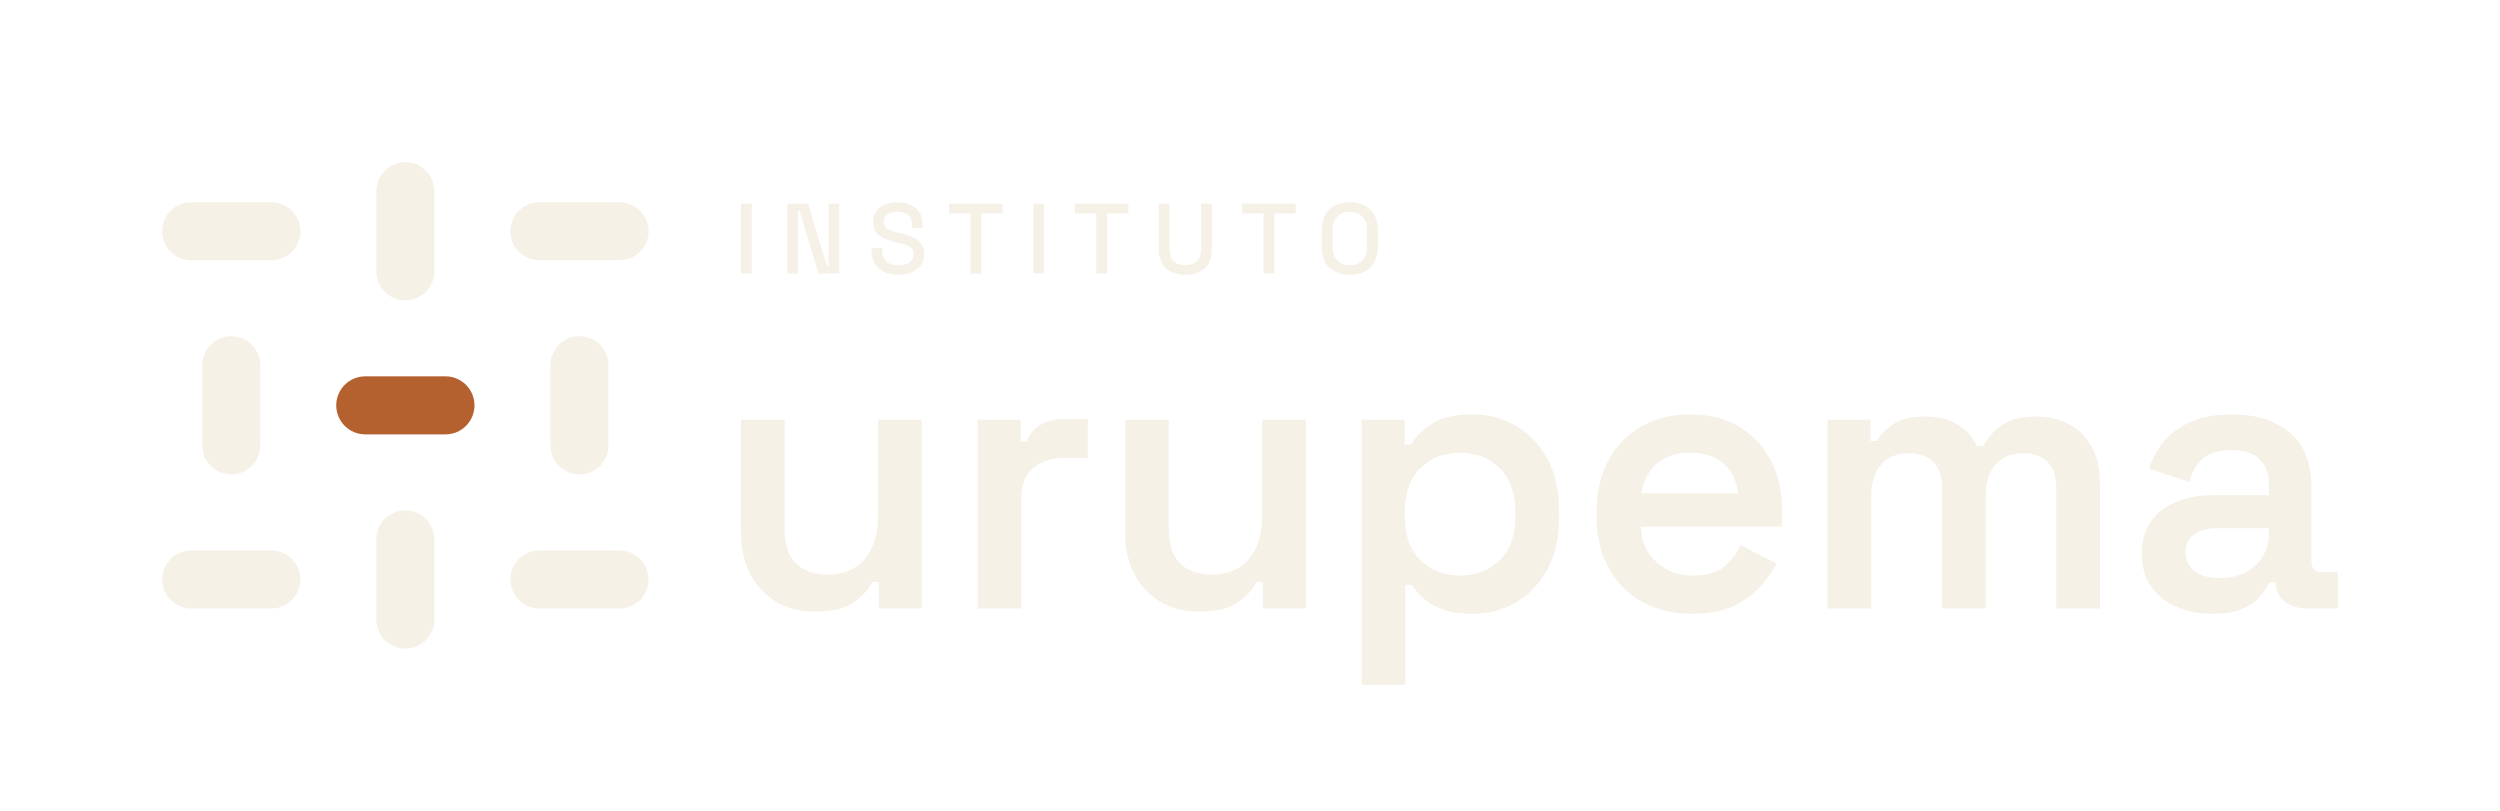
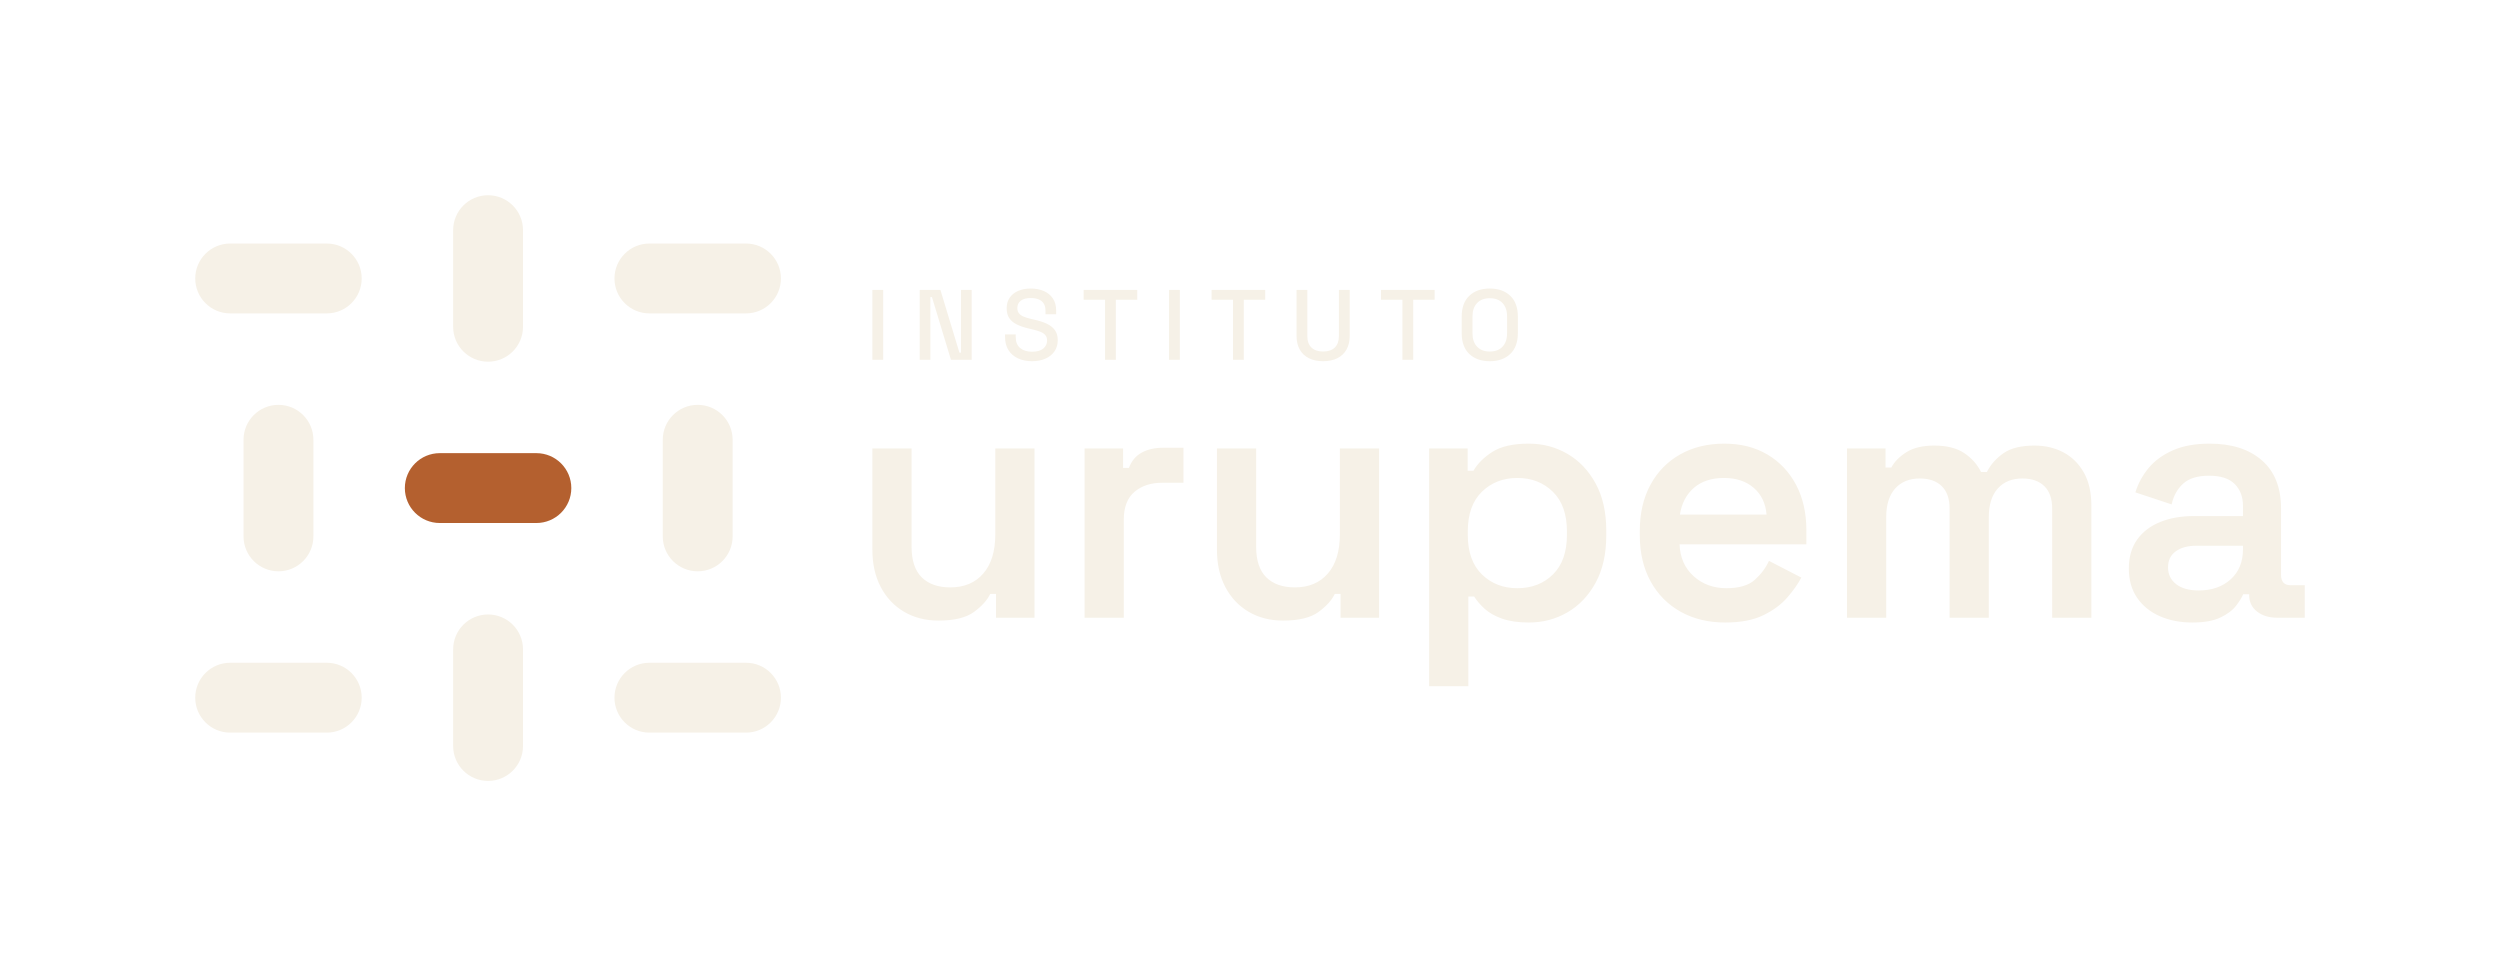
- <svg xmlns="http://www.w3.org/2000/svg" width="1464.76" height="475.00" viewBox="0 0 1464.76 475.00" role="img" aria-labelledby="t d">
+ <svg xmlns="http://www.w3.org/2000/svg" width="1216.50" height="475.00" viewBox="0 0 1216.50 475.00" role="img" aria-labelledby="t d">
  <rect x="95.000" y="118.500" width="81.000" height="34.000" rx="17.000" fill="#F6F1E7" />
  <rect x="220.500" y="95.000" width="34.000" height="81.000" rx="17.000" fill="#F6F1E7" />
  <rect x="299.000" y="118.500" width="81.000" height="34.000" rx="17.000" fill="#F6F1E7" />
  <rect x="118.500" y="197.000" width="34.000" height="81.000" rx="17.000" fill="#F6F1E7" />
  <rect x="197.000" y="220.500" width="81.000" height="34.000" rx="17.000" fill="#B4602F" />
  <rect x="322.500" y="197.000" width="34.000" height="81.000" rx="17.000" fill="#F6F1E7" />
  <rect x="95.000" y="322.500" width="81.000" height="34.000" rx="17.000" fill="#F6F1E7" />
  <rect x="220.500" y="299.000" width="34.000" height="81.000" rx="17.000" fill="#F6F1E7" />
  <rect x="299.000" y="322.500" width="81.000" height="34.000" rx="17.000" fill="#F6F1E7" />
-   <path d="M434.15 160.215V119.318H440.472V160.215ZM461.259 160.215V119.318H473.388L484.515 156.02H485.444V119.318H491.69V160.215H479.561L468.434 123.492H467.505V160.215ZM526.409 161.033Q521.799 161.033 518.238 159.39Q514.677 157.747 512.653 154.582Q510.628 151.417 510.628 146.813V145.361H516.874V146.813Q516.874 151.189 519.49 153.336Q522.106 155.483 526.409 155.483Q530.77 155.483 533.004 153.629Q535.237 151.776 535.237 148.893Q535.237 146.933 534.191 145.728Q533.145 144.523 531.203 143.769Q529.26 143.015 526.57 142.39L524.387 141.873Q520.488 140.959 517.612 139.568Q514.736 138.178 513.16 135.912Q511.584 133.647 511.584 130.051Q511.584 126.455 513.345 123.868Q515.107 121.281 518.278 119.891Q521.449 118.5 525.708 118.5Q529.967 118.5 533.324 119.959Q536.68 121.418 538.617 124.287Q540.554 127.156 540.554 131.473V133.574H534.308V131.473Q534.308 128.83 533.229 127.204Q532.149 125.578 530.209 124.814Q528.27 124.05 525.708 124.05Q521.937 124.05 519.883 125.59Q517.829 127.129 517.829 129.899Q517.829 131.745 518.741 132.94Q519.652 134.135 521.403 134.897Q523.155 135.659 525.731 136.247L527.913 136.764Q531.886 137.637 534.935 139.026Q537.983 140.415 539.733 142.739Q541.483 145.063 541.483 148.741Q541.483 152.419 539.625 155.181Q537.767 157.943 534.383 159.488Q530.998 161.033 526.409 161.033ZM568.58 160.215V125.061H556.048V119.318H587.434V125.061H574.902V160.215ZM605.452 160.215V119.318H611.774V160.215ZM642.312 160.215V125.061H629.78V119.318H661.166V125.061H648.634V160.215ZM694.468 161.033Q689.669 161.033 686.178 159.295Q682.687 157.557 680.798 154.231Q678.91 150.905 678.91 146.191V119.318H685.232V146.342Q685.232 150.695 687.63 153.031Q690.028 155.366 694.468 155.366Q698.909 155.366 701.307 153.031Q703.705 150.695 703.705 146.342V119.318H710.027V146.191Q710.027 150.905 708.149 154.231Q706.27 157.557 702.769 159.295Q699.268 161.033 694.468 161.033ZM740.291 160.215V125.061H727.759V119.318H759.145V125.061H746.613V160.215ZM790.849 161.033Q783.321 161.033 778.866 156.798Q774.411 152.562 774.411 144.572V134.961Q774.411 126.972 778.866 122.736Q783.321 118.5 790.849 118.5Q798.377 118.5 802.832 122.736Q807.287 126.972 807.287 134.961V144.572Q807.287 152.562 802.832 156.798Q798.377 161.033 790.849 161.033ZM790.849 155.366Q795.663 155.366 798.314 152.527Q800.965 149.687 800.965 144.765V134.768Q800.965 129.846 798.314 127.007Q795.663 124.167 790.849 124.167Q786.094 124.167 783.413 127.007Q780.733 129.846 780.733 134.768V144.765Q780.733 149.687 783.413 152.527Q786.094 155.366 790.849 155.366Z" fill="#F6F1E7" />
-   <path d="M477.368 358.368Q464.627 358.368 454.856 352.616Q445.085 346.863 439.617 336.446Q434.15 326.029 434.15 312.146V245.924H459.756V310.144Q459.756 323.573 466.397 330.131Q473.039 336.689 485.075 336.689Q498.717 336.689 506.581 327.645Q514.445 318.601 514.445 301.95V245.924H540.05V356.5H514.892V340.979H511.1Q508.181 347.12 500.484 352.744Q492.788 358.368 477.368 358.368ZM572.753 356.5V245.924H597.911V258.648H601.703Q604.282 251.819 610.065 248.648Q615.848 245.476 624.042 245.476H637.348V268.341H623.399Q612.386 268.341 605.373 274.262Q598.359 280.182 598.359 292.548V356.5ZM702.435 358.368Q689.694 358.368 679.923 352.616Q670.152 346.863 664.685 336.446Q659.217 326.029 659.217 312.146V245.924H684.823V310.144Q684.823 323.573 691.465 330.131Q698.106 336.689 710.143 336.689Q723.784 336.689 731.648 327.645Q739.512 318.601 739.512 301.95V245.924H765.118V356.5H739.96V340.979H736.167Q733.248 347.12 725.552 352.744Q717.856 358.368 702.435 358.368ZM797.821 401.245V245.924H822.979V260.483H826.771Q830.731 253.564 839.118 248.178Q847.504 242.792 863.003 242.792Q876.622 242.792 888.11 249.431Q899.599 256.07 906.554 268.783Q913.509 281.496 913.509 299.5V302.923Q913.509 320.889 906.573 333.621Q899.638 346.354 888.15 352.993Q876.661 359.632 863.003 359.632Q852.622 359.632 845.524 357.126Q838.427 354.621 834.092 350.675Q829.758 346.729 827.218 342.651H823.426V401.245ZM855.441 337.215Q869.58 337.215 878.703 328.218Q887.825 319.222 887.825 302.291V300.132Q887.825 283.202 878.61 274.206Q869.396 265.209 855.441 265.209Q841.525 265.209 832.291 274.206Q823.057 283.202 823.057 300.132V302.291Q823.057 319.222 832.291 328.218Q841.525 337.215 855.441 337.215ZM991.264 359.632Q974.67 359.632 962.068 352.585Q949.467 345.537 942.439 332.693Q935.411 319.848 935.411 302.554V299.87Q935.411 282.536 942.347 269.711Q949.282 256.886 961.752 249.839Q974.222 242.792 990.621 242.792Q1006.757 242.792 1018.78 249.906Q1030.802 257.021 1037.514 269.728Q1044.226 282.436 1044.226 299.361V308.55H961.386Q961.873 321.526 970.573 329.37Q979.273 337.215 992.003 337.215Q1004.447 337.215 1010.53 331.756Q1016.612 326.297 1019.795 319.367L1040.92 330.274Q1037.749 336.365 1031.82 343.228Q1025.891 350.09 1016.126 354.861Q1006.36 359.632 991.264 359.632ZM961.61 289.164H1018.212Q1017.317 278.135 1009.847 271.672Q1002.378 265.209 990.437 265.209Q978.165 265.209 970.749 271.672Q963.333 278.135 961.61 289.164ZM1070.765 356.5V245.924H1095.923V258.397H1099.715Q1102.702 252.725 1109.531 248.39Q1116.36 244.056 1127.793 244.056Q1139.885 244.056 1147.22 248.897Q1154.556 253.737 1158.32 261.316H1162.112Q1165.915 253.922 1173.047 248.989Q1180.178 244.056 1193.243 244.056Q1203.691 244.056 1212.061 248.458Q1220.432 252.859 1225.407 261.579Q1230.382 270.299 1230.382 283.292V356.5H1204.776V285.188Q1204.776 275.584 1199.667 270.567Q1194.558 265.55 1185.312 265.55Q1175.105 265.55 1169.241 272.094Q1163.376 278.638 1163.376 290.87V356.5H1137.771V285.188Q1137.771 275.584 1132.661 270.567Q1127.552 265.55 1118.307 265.55Q1108.099 265.55 1102.235 272.094Q1096.371 278.638 1096.371 290.87V356.5ZM1296.308 359.632Q1284.529 359.632 1275.152 355.532Q1265.775 351.433 1260.313 343.549Q1254.852 335.666 1254.852 324.373Q1254.852 313.041 1260.313 305.421Q1265.775 297.8 1275.409 293.944Q1285.043 290.087 1297.337 290.087H1329.408V283.392Q1329.408 274.622 1324.016 269.177Q1318.624 263.733 1307.22 263.733Q1296.039 263.733 1290.326 268.934Q1284.613 274.136 1282.812 282.486L1259.13 274.622Q1261.815 265.925 1267.724 258.76Q1273.633 251.595 1283.53 247.194Q1293.427 242.792 1307.589 242.792Q1329.279 242.792 1341.777 253.715Q1354.275 264.638 1354.275 285.171V328.557Q1354.275 335.268 1360.539 335.268H1369.762V356.5H1351.753Q1343.71 356.5 1338.575 352.453Q1333.441 348.407 1333.441 341.617V341.158H1329.542Q1328.295 344.234 1324.908 348.656Q1321.522 353.077 1314.692 356.355Q1307.863 359.632 1296.308 359.632ZM1300.525 338.691Q1313.322 338.691 1321.365 331.426Q1329.408 324.161 1329.408 311.789V309.473H1299.037Q1290.541 309.473 1285.499 313.123Q1280.457 316.772 1280.457 323.596Q1280.457 330.419 1285.723 334.555Q1290.989 338.691 1300.525 338.691Z" fill="#F6F1E7" />
+   <path d="M424.5 175.083V141.083H429.756V175.083ZM447.523 175.083V141.083H457.606L466.857 171.596H467.629V141.083H472.821V175.083H462.738L453.488 144.554H452.715V175.083ZM502.171 175.763Q498.338 175.763 495.378 174.397Q492.417 173.031 490.734 170.4Q489.051 167.768 489.051 163.941V162.734H494.244V163.941Q494.244 167.579 496.419 169.364Q498.593 171.149 502.171 171.149Q505.796 171.149 507.653 169.608Q509.51 168.067 509.51 165.67Q509.51 164.041 508.64 163.039Q507.771 162.037 506.156 161.41Q504.541 160.784 502.304 160.264L500.49 159.834Q497.248 159.074 494.857 157.918Q492.466 156.762 491.156 154.879Q489.846 152.996 489.846 150.006Q489.846 147.016 491.31 144.866Q492.774 142.715 495.411 141.559Q498.047 140.403 501.588 140.403Q505.129 140.403 507.919 141.616Q510.709 142.829 512.32 145.214Q513.93 147.599 513.93 151.189V152.935H508.737V151.189Q508.737 148.991 507.84 147.639Q506.943 146.288 505.33 145.653Q503.718 145.018 501.588 145.018Q498.452 145.018 496.745 146.298Q495.038 147.577 495.038 149.88Q495.038 151.414 495.796 152.408Q496.553 153.401 498.009 154.035Q499.465 154.669 501.607 155.157L503.421 155.587Q506.724 156.313 509.258 157.468Q511.793 158.622 513.247 160.554Q514.702 162.486 514.702 165.544Q514.702 168.601 513.157 170.898Q511.613 173.194 508.799 174.479Q505.986 175.763 502.171 175.763ZM537.715 175.083V145.858H527.297V141.083H553.389V145.858H542.971V175.083ZM568.854 175.083V141.083H574.11V175.083ZM599.984 175.083V145.858H589.565V141.083H615.658V145.858H605.239V175.083ZM643.829 175.763Q639.839 175.763 636.937 174.318Q634.035 172.873 632.465 170.108Q630.895 167.343 630.895 163.424V141.083H636.15V163.55Q636.15 167.169 638.144 169.11Q640.138 171.052 643.829 171.052Q647.521 171.052 649.514 169.11Q651.508 167.169 651.508 163.55V141.083H656.764V163.424Q656.764 167.343 655.202 170.108Q653.641 172.873 650.73 174.318Q647.819 175.763 643.829 175.763ZM682.409 175.083V145.858H671.991V141.083H698.083V145.858H687.665V175.083ZM724.926 175.763Q718.668 175.763 714.964 172.242Q711.261 168.72 711.261 162.078V154.088Q711.261 147.446 714.964 143.925Q718.668 140.403 724.926 140.403Q731.185 140.403 734.888 143.925Q738.592 147.446 738.592 154.088V162.078Q738.592 168.72 734.888 172.242Q731.185 175.763 724.926 175.763ZM724.926 171.052Q728.929 171.052 731.133 168.691Q733.337 166.331 733.337 162.239V153.928Q733.337 149.836 731.133 147.475Q728.929 145.115 724.926 145.115Q720.973 145.115 718.745 147.475Q716.516 149.836 716.516 153.928V162.239Q716.516 166.331 718.745 168.691Q720.973 171.052 724.926 171.052Z" fill="#F6F1E7" />
+   <path d="M456.696 301.975Q447.204 301.975 439.925 297.69Q432.646 293.404 428.573 285.644Q424.5 277.883 424.5 267.542V218.208H443.575V266.05Q443.575 276.054 448.523 280.939Q453.471 285.825 462.438 285.825Q472.6 285.825 478.458 279.087Q484.317 272.35 484.317 259.946V218.208H503.392V300.583H484.65V289.021H481.825Q479.65 293.596 473.917 297.785Q468.183 301.975 456.696 301.975ZM527.754 300.583V218.208H546.496V227.687H549.321Q551.242 222.6 555.55 220.237Q559.858 217.875 565.963 217.875H575.875V234.908H565.483Q557.279 234.908 552.054 239.319Q546.829 243.729 546.829 252.942V300.583ZM624.362 301.975Q614.871 301.975 607.592 297.69Q600.312 293.404 596.24 285.644Q592.167 277.883 592.167 267.542V218.208H611.242V266.05Q611.242 276.054 616.19 280.939Q621.138 285.825 630.104 285.825Q640.267 285.825 646.125 279.087Q651.983 272.35 651.983 259.946V218.208H671.058V300.583H652.317V289.021H649.492Q647.317 293.596 641.583 297.785Q635.85 301.975 624.362 301.975ZM695.421 333.917V218.208H714.163V229.054H716.988Q719.938 223.9 726.186 219.887Q732.433 215.875 743.979 215.875Q754.125 215.875 762.683 220.821Q771.242 225.767 776.423 235.237Q781.604 244.708 781.604 258.121V260.671Q781.604 274.054 776.438 283.54Q771.271 293.025 762.713 297.971Q754.154 302.917 743.979 302.917Q736.246 302.917 730.958 301.05Q725.671 299.183 722.442 296.244Q719.213 293.304 717.321 290.267H714.496V333.917ZM738.346 286.217Q748.879 286.217 755.675 279.515Q762.471 272.812 762.471 260.2V258.592Q762.471 245.979 755.606 239.277Q748.742 232.575 738.346 232.575Q727.979 232.575 721.1 239.277Q714.221 245.979 714.221 258.592V260.2Q714.221 272.812 721.1 279.515Q727.979 286.217 738.346 286.217ZM839.529 302.917Q827.167 302.917 817.779 297.667Q808.392 292.417 803.156 282.848Q797.921 273.279 797.921 260.396V258.396Q797.921 245.483 803.087 235.929Q808.254 226.375 817.544 221.125Q826.833 215.875 839.05 215.875Q851.071 215.875 860.027 221.175Q868.983 226.475 873.983 235.942Q878.983 245.408 878.983 258.017V264.863H817.271Q817.633 274.529 824.115 280.373Q830.596 286.217 840.079 286.217Q849.35 286.217 853.881 282.15Q858.412 278.083 860.783 272.921L876.521 281.046Q874.158 285.583 869.742 290.696Q865.325 295.808 858.05 299.362Q850.775 302.917 839.529 302.917ZM817.438 250.421H859.604Q858.937 242.204 853.373 237.39Q847.808 232.575 838.913 232.575Q829.771 232.575 824.246 237.39Q818.721 242.204 817.438 250.421ZM898.754 300.583V218.208H917.496V227.5H920.321Q922.546 223.275 927.633 220.046Q932.721 216.817 941.238 216.817Q950.246 216.817 955.71 220.423Q961.175 224.029 963.979 229.675H966.804Q969.638 224.167 974.95 220.492Q980.263 216.817 989.996 216.817Q997.779 216.817 1004.015 220.096Q1010.25 223.375 1013.956 229.871Q1017.663 236.367 1017.663 246.046V300.583H998.587V247.458Q998.587 240.304 994.781 236.567Q990.975 232.829 984.087 232.829Q976.483 232.829 972.115 237.704Q967.746 242.579 967.746 251.692V300.583H948.671V247.458Q948.671 240.304 944.865 236.567Q941.058 232.829 934.171 232.829Q926.567 232.829 922.198 237.704Q917.829 242.579 917.829 251.692V300.583ZM1066.775 302.917Q1058.0 302.917 1051.015 299.862Q1044.029 296.808 1039.96 290.935Q1035.892 285.062 1035.892 276.65Q1035.892 268.208 1039.96 262.531Q1044.029 256.854 1051.206 253.981Q1058.383 251.108 1067.542 251.108H1091.433V246.121Q1091.433 239.588 1087.417 235.531Q1083.4 231.475 1074.904 231.475Q1066.575 231.475 1062.319 235.35Q1058.063 239.225 1056.721 245.446L1039.079 239.587Q1041.079 233.108 1045.481 227.771Q1049.883 222.433 1057.256 219.154Q1064.629 215.875 1075.179 215.875Q1091.338 215.875 1100.648 224.012Q1109.958 232.15 1109.958 247.446V279.767Q1109.958 284.767 1114.625 284.767H1121.496V300.583H1108.079Q1102.087 300.583 1098.262 297.569Q1094.437 294.554 1094.437 289.496V289.154H1091.533Q1090.604 291.446 1088.081 294.74Q1085.558 298.033 1080.471 300.475Q1075.383 302.917 1066.775 302.917ZM1069.917 287.317Q1079.45 287.317 1085.442 281.904Q1091.433 276.492 1091.433 267.275V265.55H1068.808Q1062.479 265.55 1058.723 268.269Q1054.967 270.988 1054.967 276.071Q1054.967 281.154 1058.89 284.235Q1062.813 287.317 1069.917 287.317Z" fill="#F6F1E7" />
</svg>
